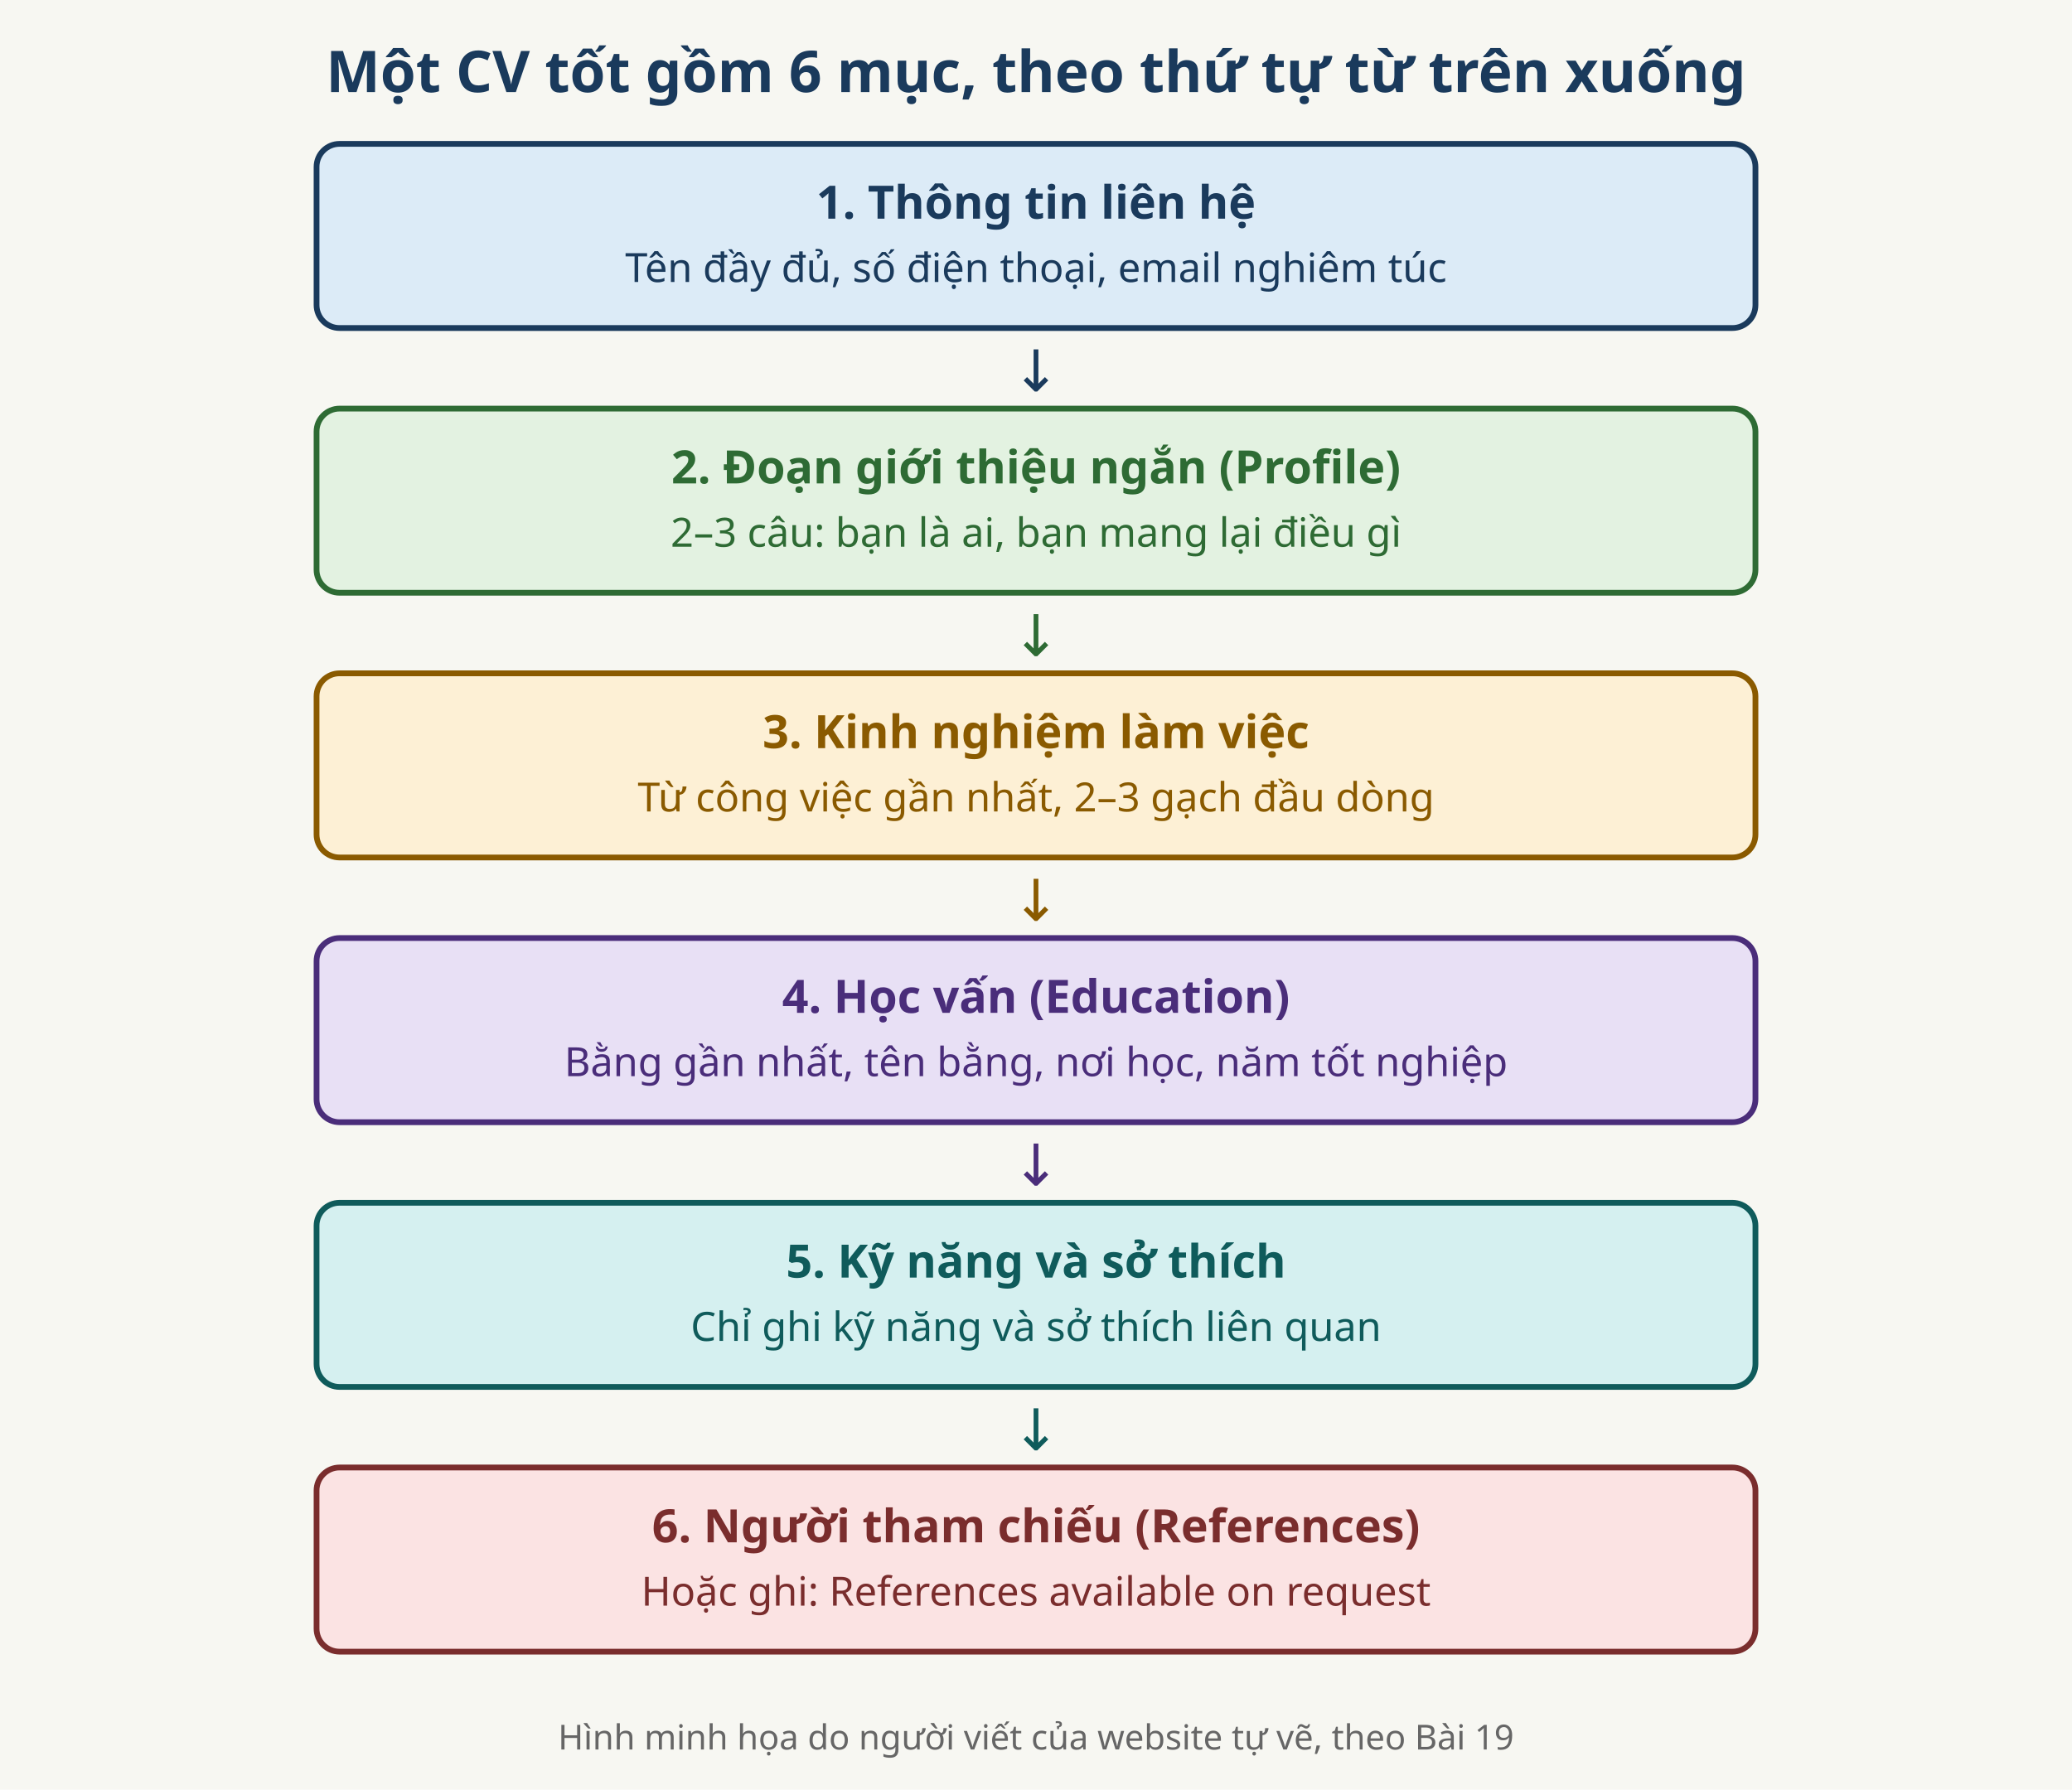
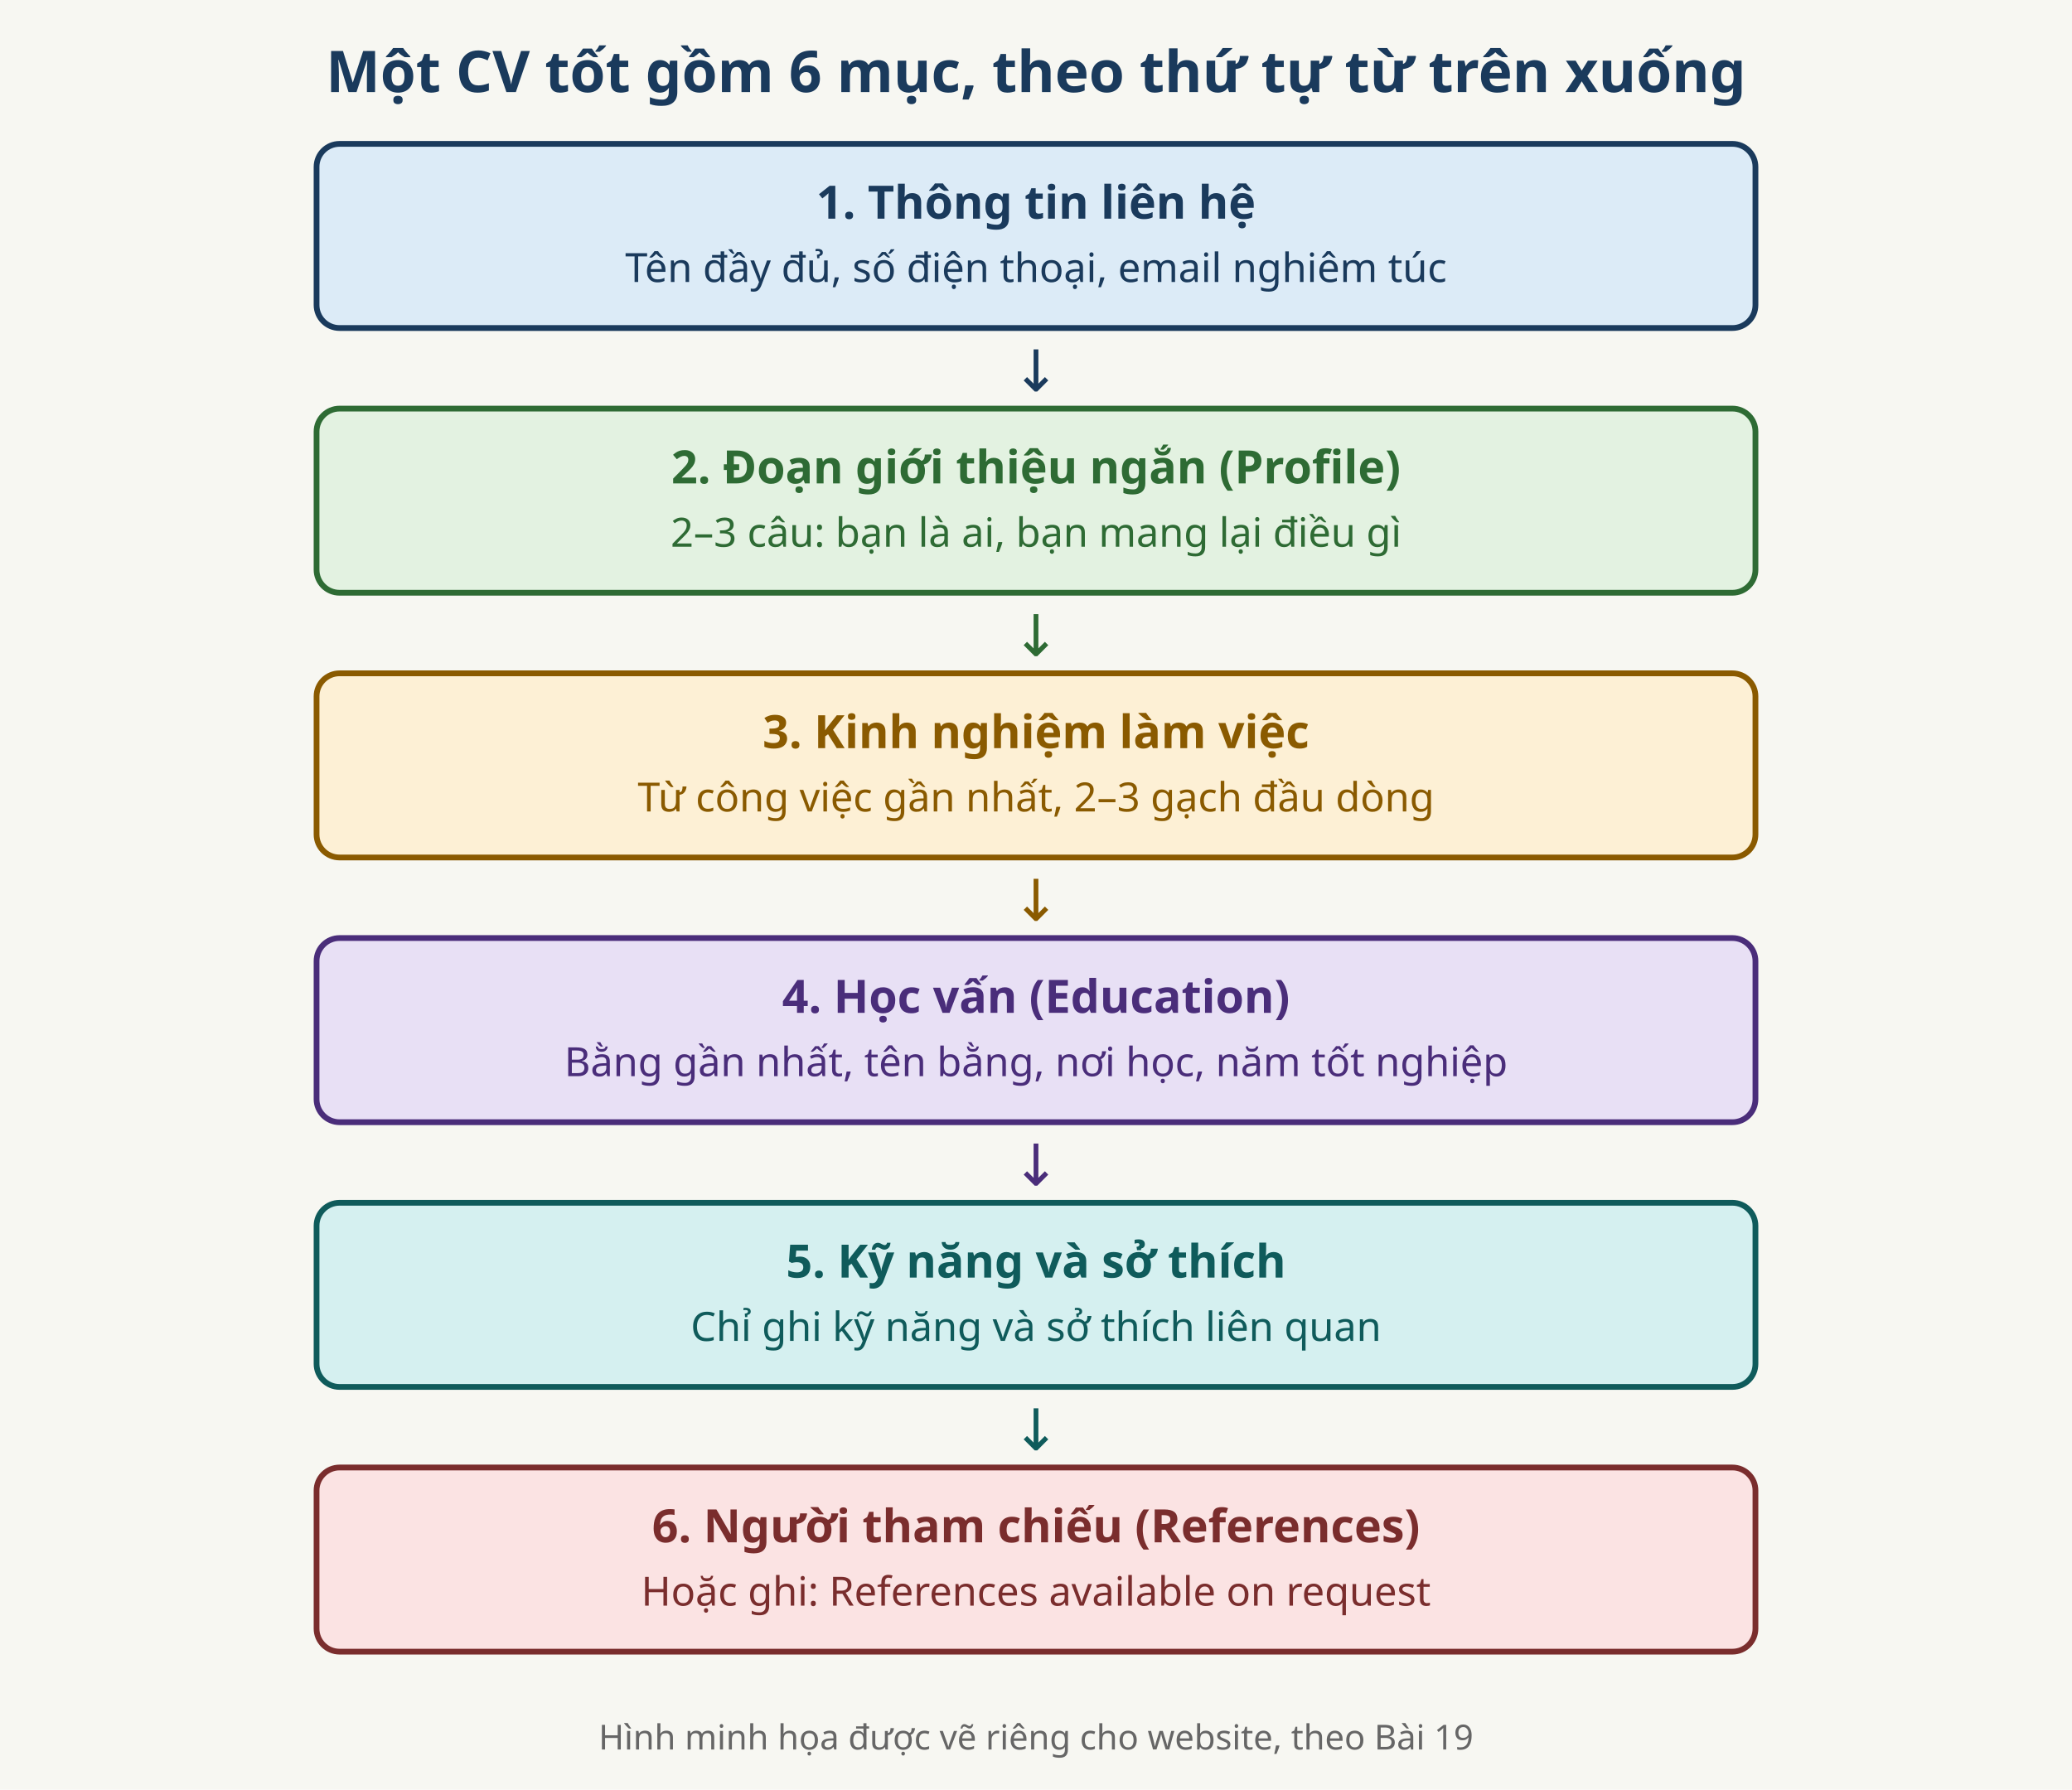
<svg xmlns="http://www.w3.org/2000/svg" width="720" height="622" viewBox="0 0 720 622" role="img" aria-labelledby="title desc">
  <rect width="720" height="622" fill="#f7f7f2" />
  <text x="360" y="32" text-anchor="middle" font-family="sans-serif" font-size="20" font-weight="bold" fill="#1a3a5c">Một CV tốt gồm 6 mục, theo thứ tự từ trên xuống</text>
  <g font-family="sans-serif">
    <rect x="110" y="50" width="500" height="64" rx="8" fill="#dcebf7" stroke="#1a3a5c" stroke-width="2" />
    <text x="360" y="76" text-anchor="middle" font-size="16" font-weight="bold" fill="#1a3a5c">1. Thông tin liên hệ</text>
    <text x="360" y="98" text-anchor="middle" font-size="14" fill="#1a3a5c">Tên đầy đủ, số điện thoại, email nghiêm túc</text>
    <text x="360" y="136" text-anchor="middle" font-size="20" fill="#1a3a5c">↓</text>
    <rect x="110" y="142" width="500" height="64" rx="8" fill="#e3f2e1" stroke="#2e6b34" stroke-width="2" />
    <text x="360" y="168" text-anchor="middle" font-size="16" font-weight="bold" fill="#2e6b34">2. Đoạn giới thiệu ngắn (Profile)</text>
    <text x="360" y="190" text-anchor="middle" font-size="14" fill="#2e6b34">2–3 câu: bạn là ai, bạn mang lại điều gì</text>
    <text x="360" y="228" text-anchor="middle" font-size="20" fill="#2e6b34">↓</text>
    <rect x="110" y="234" width="500" height="64" rx="8" fill="#fdf0d5" stroke="#8a5a00" stroke-width="2" />
    <text x="360" y="260" text-anchor="middle" font-size="16" font-weight="bold" fill="#8a5a00">3. Kinh nghiệm làm việc</text>
    <text x="360" y="282" text-anchor="middle" font-size="14" fill="#8a5a00">Từ công việc gần nhất, 2–3 gạch đầu dòng</text>
    <text x="360" y="320" text-anchor="middle" font-size="20" fill="#8a5a00">↓</text>
    <rect x="110" y="326" width="500" height="64" rx="8" fill="#e8e0f5" stroke="#4a2d7a" stroke-width="2" />
    <text x="360" y="352" text-anchor="middle" font-size="16" font-weight="bold" fill="#4a2d7a">4. Học vấn (Education)</text>
    <text x="360" y="374" text-anchor="middle" font-size="14" fill="#4a2d7a">Bằng gần nhất, tên bằng, nơi học, năm tốt nghiệp</text>
    <text x="360" y="412" text-anchor="middle" font-size="20" fill="#4a2d7a">↓</text>
    <rect x="110" y="418" width="500" height="64" rx="8" fill="#d5f0f0" stroke="#0f5b5b" stroke-width="2" />
    <text x="360" y="444" text-anchor="middle" font-size="16" font-weight="bold" fill="#0f5b5b">5. Kỹ năng và sở thích</text>
    <text x="360" y="466" text-anchor="middle" font-size="14" fill="#0f5b5b">Chỉ ghi kỹ năng và sở thích liên quan</text>
    <text x="360" y="504" text-anchor="middle" font-size="20" fill="#0f5b5b">↓</text>
    <rect x="110" y="510" width="500" height="64" rx="8" fill="#fbe3e3" stroke="#7a2d2d" stroke-width="2" />
    <text x="360" y="536" text-anchor="middle" font-size="16" font-weight="bold" fill="#7a2d2d">6. Người tham chiếu (References)</text>
    <text x="360" y="558" text-anchor="middle" font-size="14" fill="#7a2d2d">Hoặc ghi: References available on request</text>
  </g>
-   <text x="360" y="608" text-anchor="middle" font-family="sans-serif" font-size="12" fill="#666">Hình minh họa do người viết của website tự vẽ, theo Bài 19</text>
+   <text x="360" y="608" text-anchor="middle" font-family="sans-serif" font-size="12" fill="#666">Hình minh họa được vẽ riêng cho website, theo Bài 19</text>
</svg>
